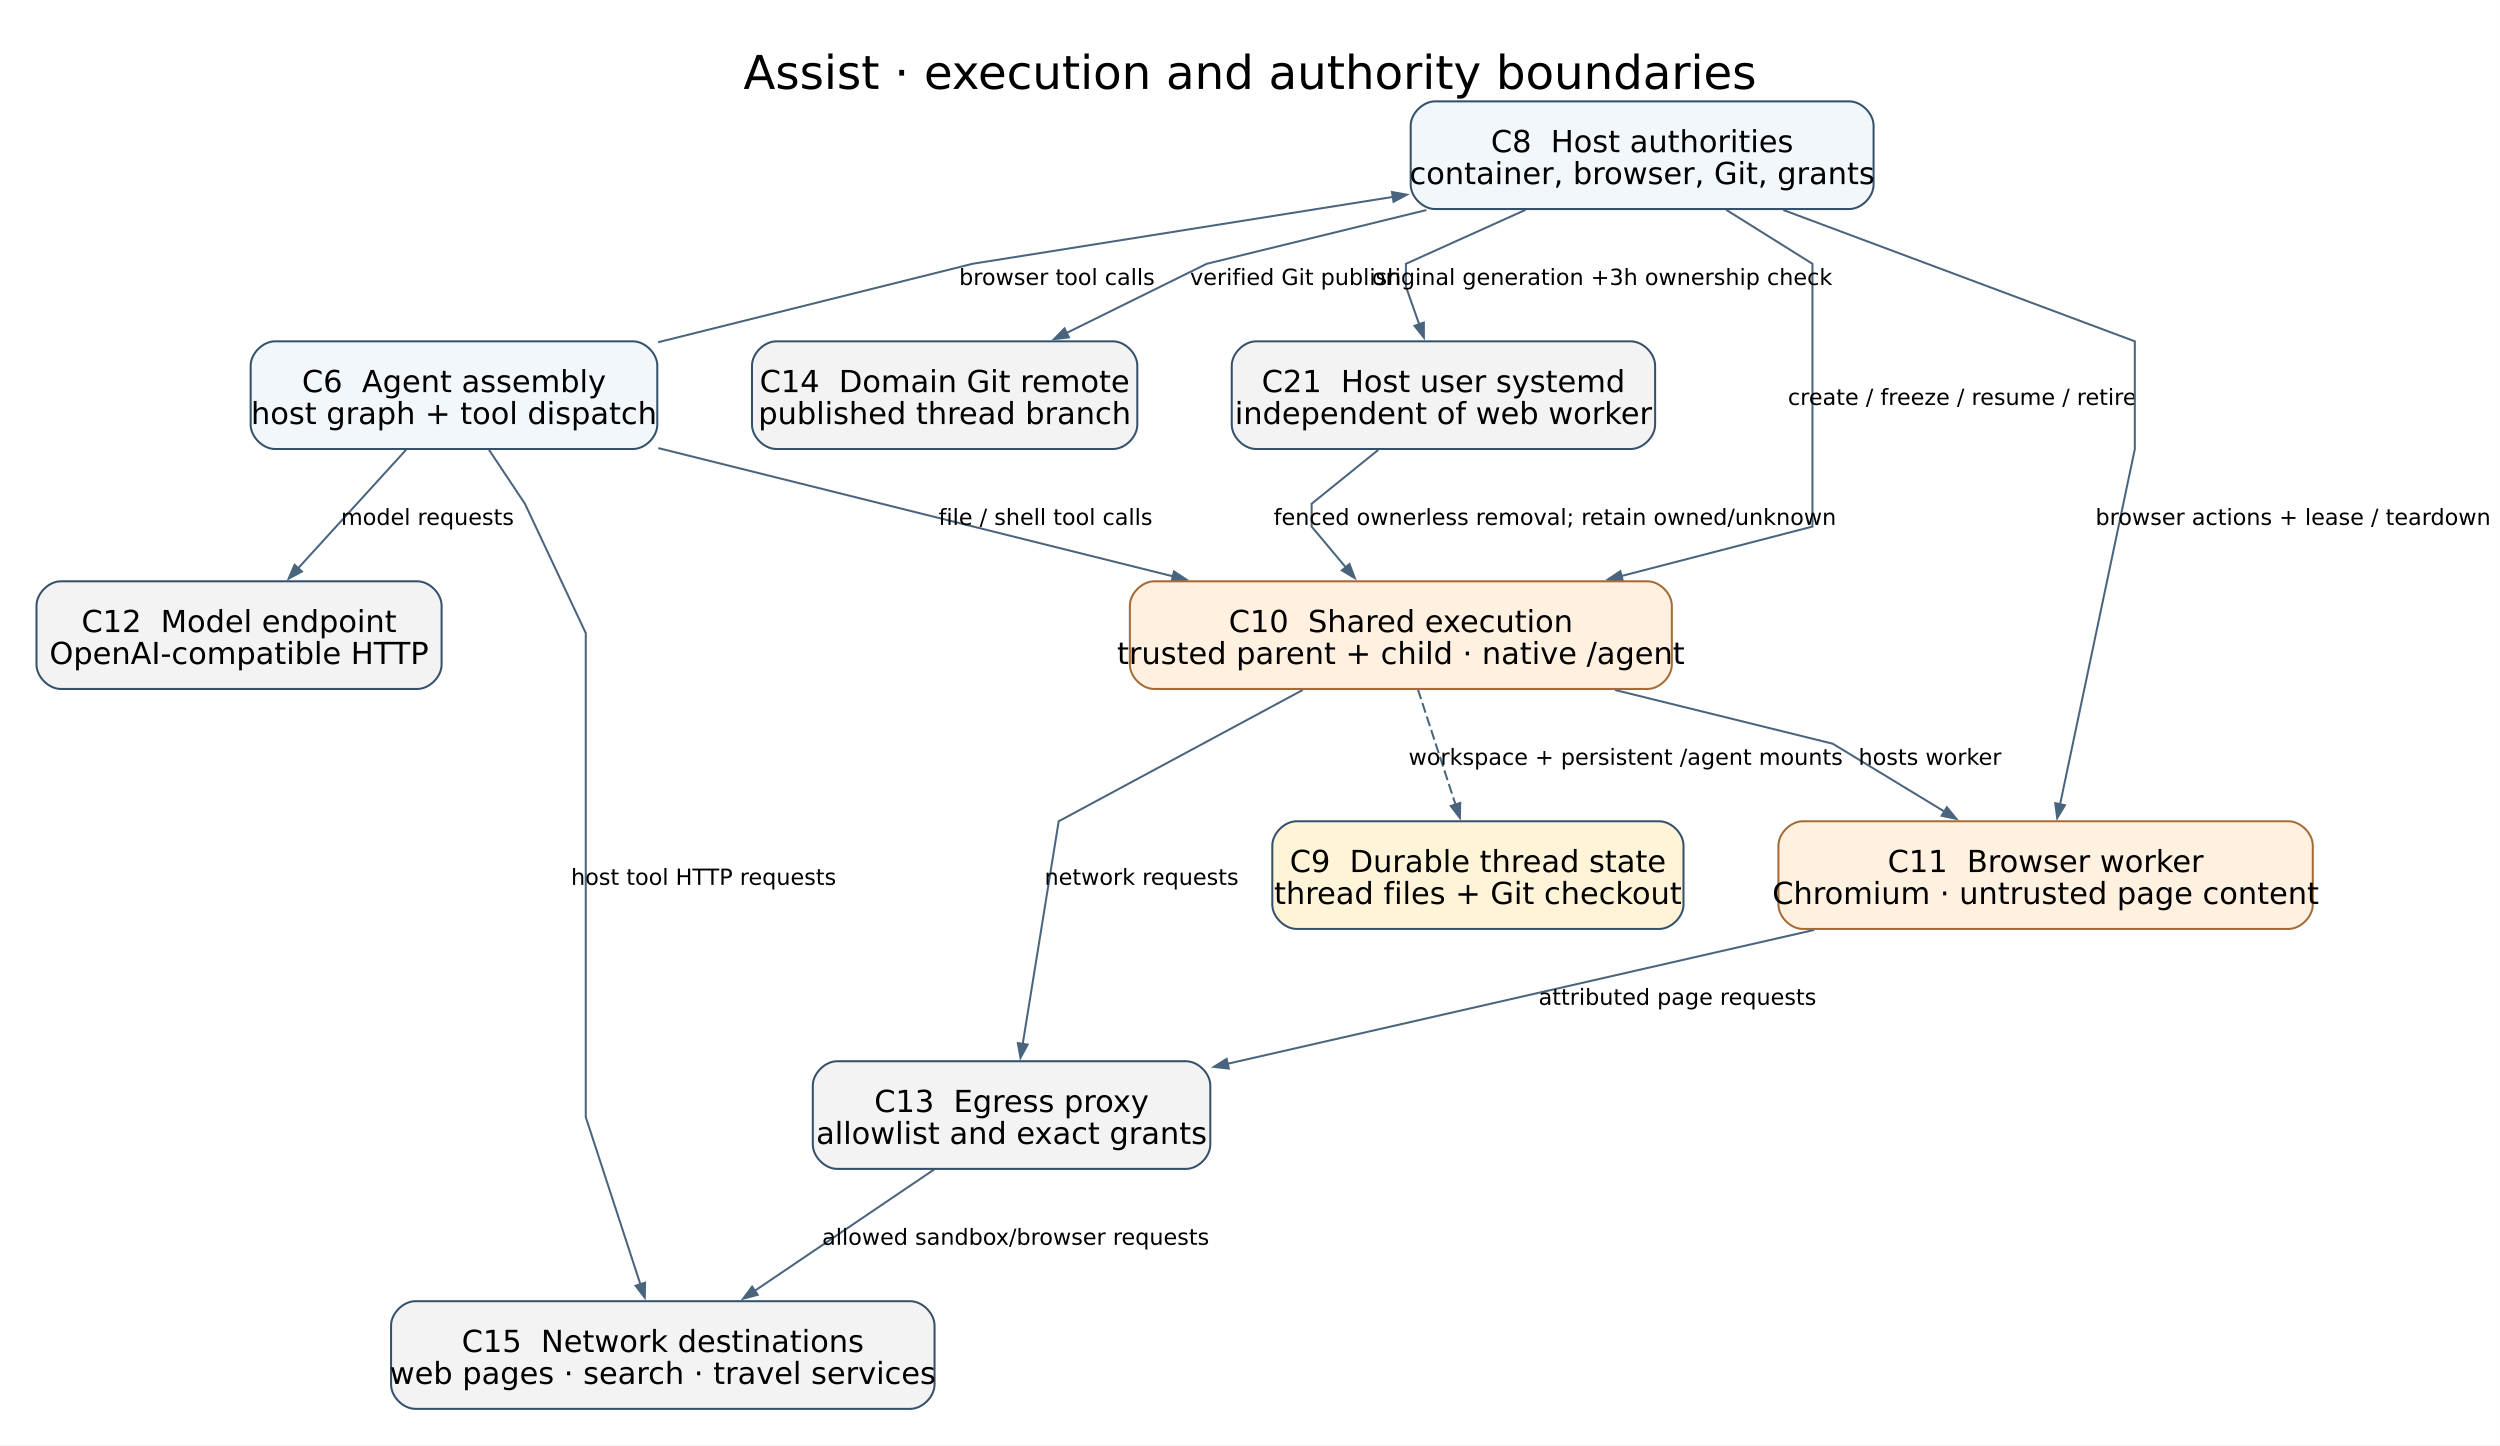
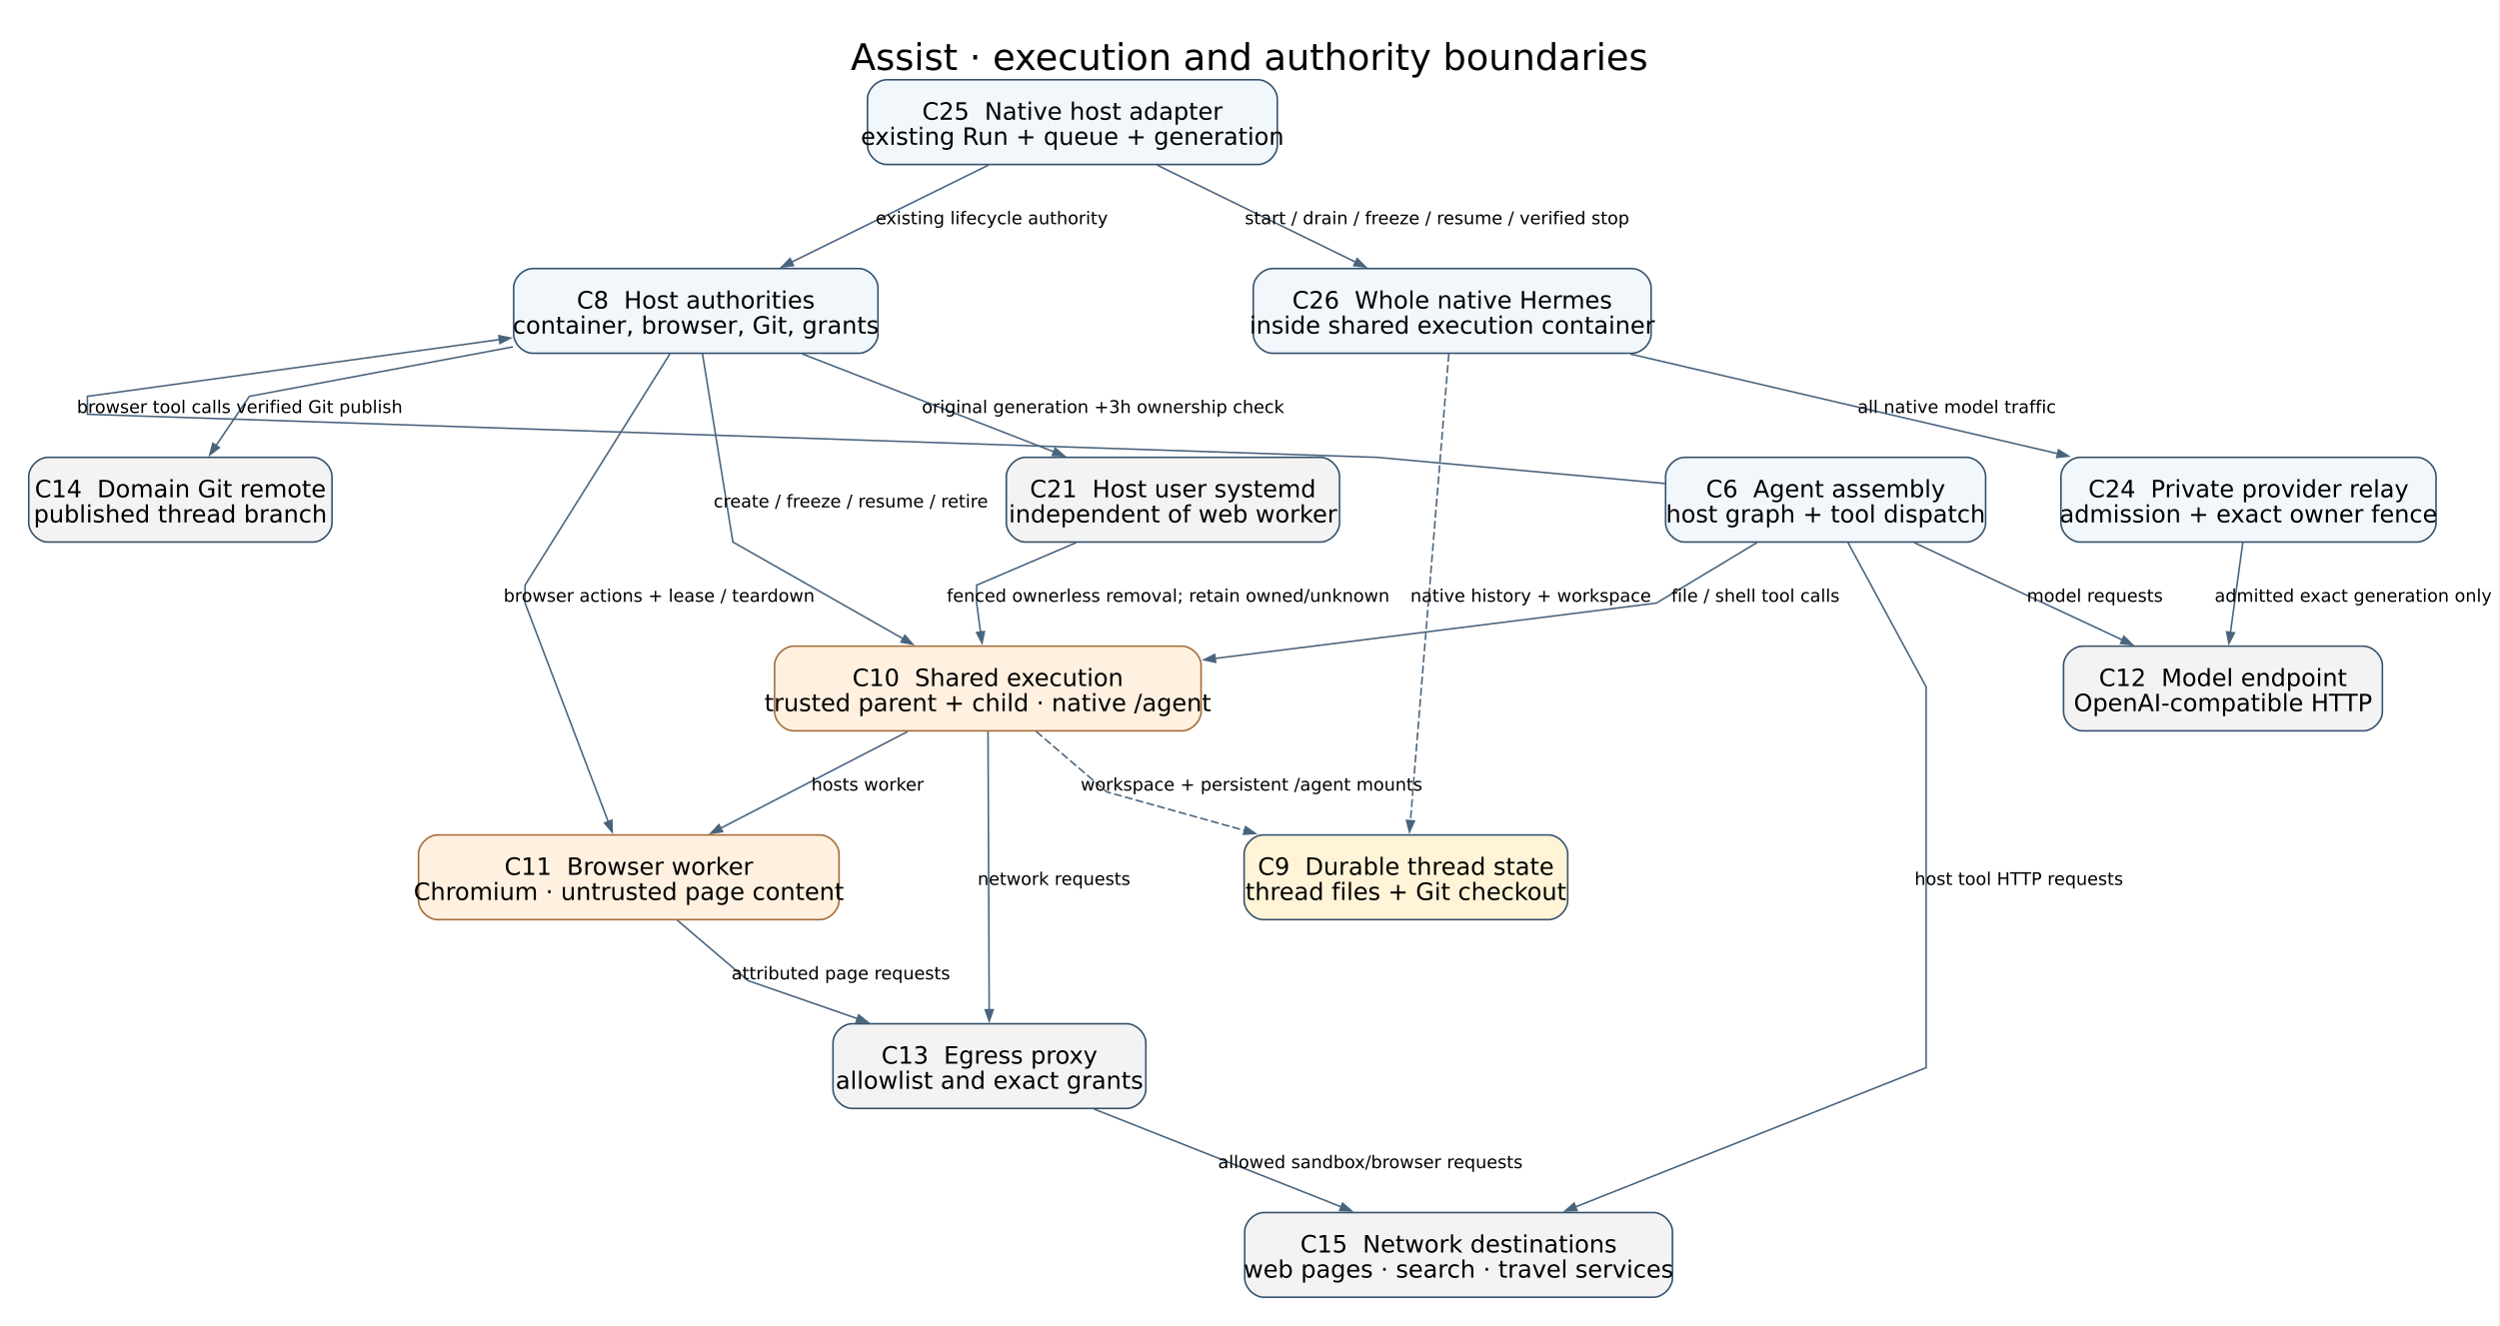
- <svg xmlns="http://www.w3.org/2000/svg" width="1233pt" height="713pt" viewBox="0.00 0.00 1233.00 713.00">
-   <g id="graph0" class="graph" transform="scale(1 1) rotate(0) translate(18 694.85)">
-     <polygon fill="white" stroke="none" points="-18,18 -18,-694.85 1214.95,-694.85 1214.95,18 -18,18" />
-     <text xml:space="preserve" text-anchor="middle" x="598.48" y="-651" font-family="DejaVu Sans" font-size="23.00">Assist · execution and authority boundaries</text>
-     <g id="edge2" class="edge">
-       <path fill="none" stroke="#49647d" d="M306.61,-526.07C378.18,-543.93 461.65,-564.75 461.65,-564.75 461.65,-564.75 575.22,-582.82 669.16,-597.77" />
-       <polygon fill="#49647d" stroke="#49647d" points="668.53,-600.15 675.83,-598.83 669.3,-595.31 668.53,-600.15" />
-       <text xml:space="preserve" text-anchor="middle" x="503.27" y="-554.3" font-family="DejaVu Sans" font-size="11.00">browser tool calls</text>
+ <svg xmlns="http://www.w3.org/2000/svg" width="1566pt" height="831pt" viewBox="0.00 0.00 1566.00 831.00">
+   <g id="graph0" class="graph" transform="scale(1 1) rotate(0) translate(18 813.2)">
+     <polygon fill="white" stroke="none" points="-18,18 -18,-813.2 1547.75,-813.2 1547.75,18 -18,18" />
+     <text xml:space="preserve" text-anchor="middle" x="764.88" y="-769.35" font-family="DejaVu Sans" font-size="23.00">Assist · execution and authority boundaries</text>
+     <g id="edge7" class="edge">
+       <path fill="none" stroke="#49647d" d="M1025.37,-510.1C944.74,-517.43 845.02,-526.5 845.02,-526.5 845.02,-526.5 36.77,-553.5 36.77,-553.5 36.77,-553.5 36.77,-564.75 36.77,-564.75 36.77,-564.75 183.66,-585 295.08,-600.35" />
+       <polygon fill="#49647d" stroke="#49647d" points="294.61,-602.76 301.88,-601.29 295.28,-597.91 294.61,-602.76" />
+       <text xml:space="preserve" text-anchor="middle" x="78.4" y="-554.3" font-family="DejaVu Sans" font-size="11.00">browser tool calls</text>
+     </g>
+     <g id="edge6" class="edge">
+       <path fill="none" stroke="#49647d" d="M1082.91,-473C1053.56,-455.34 1020.02,-435.15 1020.02,-435.15 1020.02,-435.15 864.84,-415.69 743.36,-400.45" />
+       <polygon fill="#49647d" stroke="#49647d" points="743.79,-398.04 736.54,-399.6 743.18,-402.9 743.79,-398.04" />
+       <text xml:space="preserve" text-anchor="middle" x="1082.05" y="-435.95" font-family="DejaVu Sans" font-size="11.00">file / shell tool calls</text>
+     </g>
+     <g id="edge8" class="edge">
+       <path fill="none" stroke="#49647d" d="M1181.6,-472.98C1220.24,-454.93 1271.83,-430.82 1312,-412.05" />
+       <polygon fill="#49647d" stroke="#49647d" points="1312.95,-414.31 1318.25,-409.13 1310.87,-409.87 1312.95,-414.31" />
+       <text xml:space="preserve" text-anchor="middle" x="1294.74" y="-435.95" font-family="DejaVu Sans" font-size="11.00">model requests</text>
+     </g>
+     <g id="edge9" class="edge">
+       <path fill="none" stroke="#49647d" d="M1140.01,-473.13C1158.57,-438.85 1189.03,-382.6 1189.03,-382.6 1189.03,-382.6 1189.03,-382.6 1189.03,-143.9 1189.03,-143.9 1055.92,-91.05 969.14,-56.58" />
+       <polygon fill="#49647d" stroke="#49647d" points="970.23,-54.38 962.82,-54.08 968.42,-58.94 970.23,-54.38" />
+       <text xml:space="preserve" text-anchor="middle" x="1247.15" y="-258.43" font-family="DejaVu Sans" font-size="11.00">host tool HTTP requests</text>
+     </g>
+     <g id="edge10" class="edge">
+       <path fill="none" stroke="#49647d" d="M422.18,-591.57C428.87,-550.18 441.27,-473.4 441.27,-473.4 441.27,-473.4 501.43,-439.21 547.92,-412.79" />
+       <polygon fill="#49647d" stroke="#49647d" points="549.06,-414.96 553.93,-409.37 546.63,-410.7 549.06,-414.96" />
+       <text xml:space="preserve" text-anchor="middle" x="515.15" y="-495.13" font-family="DejaVu Sans" font-size="11.00">create / freeze / resume / retire</text>
+     </g>
+     <g id="edge13" class="edge">
+       <path fill="none" stroke="#49647d" d="M401.77,-591.34C371.84,-543.54 311.02,-446.4 311.02,-446.4 311.02,-446.4 311.02,-435.15 311.02,-435.15 311.02,-435.15 344.18,-347.99 363.13,-298.16" />
+       <polygon fill="#49647d" stroke="#49647d" points="365.42,-299.03 365.61,-291.62 360.84,-297.29 365.42,-299.03" />
+       <text xml:space="preserve" text-anchor="middle" x="395.02" y="-435.95" font-family="DejaVu Sans" font-size="11.00">browser actions + lease / teardown</text>
+     </g>
+     <g id="edge14" class="edge">
+       <path fill="none" stroke="#49647d" d="M303.43,-595.77C226.18,-581.26 138.27,-564.75 138.27,-564.75 138.27,-564.75 127.8,-549.29 117.16,-533.6" />
+       <polygon fill="#49647d" stroke="#49647d" points="119.42,-532.57 113.47,-528.15 115.37,-535.32 119.42,-532.57" />
+       <text xml:space="preserve" text-anchor="middle" x="182.15" y="-554.3" font-family="DejaVu Sans" font-size="11.00">verified Git publish</text>
+     </g>
+     <g id="edge11" class="edge">
+       <path fill="none" stroke="#49647d" d="M484.75,-591.33C531.56,-573.12 594.17,-548.76 642.6,-529.91" />
+       <polygon fill="#49647d" stroke="#49647d" points="643.2,-532.31 648.83,-527.49 641.42,-527.74 643.2,-532.31" />
+       <text xml:space="preserve" text-anchor="middle" x="673.24" y="-554.3" font-family="DejaVu Sans" font-size="11.00">original generation +3h ownership check</text>
+     </g>
+     <g id="edge19" class="edge">
+       <path fill="none" stroke="#49647d" stroke-dasharray="5,2" d="M631.33,-354.65C651.95,-336.99 675.52,-316.8 675.52,-316.8 675.52,-316.8 717.73,-304.97 762.09,-292.54" />
+       <polygon fill="#49647d" stroke="#49647d" points="762.56,-294.95 768.64,-290.7 761.24,-290.23 762.56,-294.95" />
+       <text xml:space="preserve" text-anchor="middle" x="766.27" y="-317.6" font-family="DejaVu Sans" font-size="11.00">workspace + persistent /agent mounts</text>
+     </g>
+     <g id="edge15" class="edge">
+       <path fill="none" stroke="#49647d" d="M550.81,-354.63C515.96,-336.61 469.47,-312.57 433.2,-293.81" />
+       <polygon fill="#49647d" stroke="#49647d" points="434.77,-291.87 427.43,-290.83 432.52,-296.22 434.77,-291.87" />
+       <text xml:space="preserve" text-anchor="middle" x="525.65" y="-317.6" font-family="DejaVu Sans" font-size="11.00">hosts worker</text>
+     </g>
+     <g id="edge16" class="edge">
+       <path fill="none" stroke="#49647d" d="M601.14,-354.59C601.32,-312 601.68,-227.43 601.88,-180.06" />
+       <polygon fill="#49647d" stroke="#49647d" points="604.33,-180.2 601.91,-173.19 599.43,-180.18 604.33,-180.2" />
+       <text xml:space="preserve" text-anchor="middle" x="642.5" y="-258.43" font-family="DejaVu Sans" font-size="11.00">network requests</text>
+     </g>
+     <g id="edge17" class="edge">
+       <path fill="none" stroke="#49647d" d="M406.43,-236.3C427.12,-218.64 450.77,-198.45 450.77,-198.45 450.77,-198.45 483.97,-186.92 519.26,-174.66" />
+       <polygon fill="#49647d" stroke="#49647d" points="520.05,-176.98 525.86,-172.36 518.44,-172.35 520.05,-176.98" />
+       <text xml:space="preserve" text-anchor="middle" x="508.9" y="-199.25" font-family="DejaVu Sans" font-size="11.00">attributed page requests</text>
+     </g>
+     <g id="edge18" class="edge">
+       <path fill="none" stroke="#49647d" d="M667.64,-117.93C713.57,-99.76 774.97,-75.46 822.55,-56.63" />
+       <polygon fill="#49647d" stroke="#49647d" points="823.34,-58.95 828.95,-54.09 821.54,-54.39 823.34,-58.95" />
+       <text xml:space="preserve" text-anchor="middle" x="840.72" y="-80.9" font-family="DejaVu Sans" font-size="11.00">allowed sandbox/browser requests</text>
    </g>
    <g id="edge1" class="edge">
-       <path fill="none" stroke="#49647d" d="M306.66,-473.85C381.45,-455.21 483.44,-429.8 560.8,-410.53" />
-       <polygon fill="#49647d" stroke="#49647d" points="561.02,-413 567.22,-408.93 559.83,-408.25 561.02,-413" />
-       <text xml:space="preserve" text-anchor="middle" x="497.65" y="-435.95" font-family="DejaVu Sans" font-size="11.00">file / shell tool calls</text>
+       <path fill="none" stroke="#49647d" d="M601.36,-709.68C564.8,-691.66 516.04,-667.62 477.99,-648.86" />
+       <polygon fill="#49647d" stroke="#49647d" points="479.25,-646.75 471.89,-645.86 477.09,-651.15 479.25,-646.75" />
+       <text xml:space="preserve" text-anchor="middle" x="603.48" y="-672.65" font-family="DejaVu Sans" font-size="11.00">existing lifecycle authority</text>
+     </g>
+     <g id="edge2" class="edge">
+       <path fill="none" stroke="#49647d" d="M707.14,-709.68C744,-691.66 793.18,-667.62 831.55,-648.86" />
+       <polygon fill="#49647d" stroke="#49647d" points="832.5,-651.13 837.71,-645.85 830.35,-646.73 832.5,-651.13" />
+       <text xml:space="preserve" text-anchor="middle" x="882.54" y="-672.65" font-family="DejaVu Sans" font-size="11.00">start / drain / freeze / resume / verified stop</text>
+     </g>
+     <g id="edge4" class="edge">
+       <path fill="none" stroke="#49647d" d="M1387.47,-473.13C1385.17,-456.41 1382.16,-434.46 1379.67,-416.36" />
+       <polygon fill="#49647d" stroke="#49647d" points="1382.15,-416.45 1378.77,-409.85 1377.3,-417.12 1382.15,-416.45" />
+       <text xml:space="preserve" text-anchor="middle" x="1456.63" y="-435.95" font-family="DejaVu Sans" font-size="11.00">admitted exact generation only</text>
+     </g>
+     <g id="edge5" class="edge">
+       <path fill="none" stroke="#49647d" stroke-dasharray="5,2" d="M889.89,-591.34C884.74,-528.6 871.61,-368.74 865.83,-298.37" />
+       <polygon fill="#49647d" stroke="#49647d" points="868.3,-298.53 865.28,-291.76 863.42,-298.93 868.3,-298.53" />
+       <text xml:space="preserve" text-anchor="middle" x="941.23" y="-435.95" font-family="DejaVu Sans" font-size="11.00">native history + workspace</text>
    </g>
    <g id="edge3" class="edge">
-       <path fill="none" stroke="#49647d" d="M182.38,-473.13C166.59,-455.81 145.7,-432.87 128.89,-414.42" />
-       <polygon fill="#49647d" stroke="#49647d" points="130.9,-412.99 124.38,-409.47 127.28,-416.29 130.9,-412.99" />
-       <text xml:space="preserve" text-anchor="middle" x="192.83" y="-435.95" font-family="DejaVu Sans" font-size="11.00">model requests</text>
-     </g>
-     <g id="edge4" class="edge">
-       <path fill="none" stroke="#49647d" d="M223.19,-472.98C232.01,-459.74 240.9,-446.4 240.9,-446.4 240.9,-446.4 270.9,-382.6 270.9,-382.6 270.9,-382.6 270.9,-382.6 270.9,-143.9 270.9,-143.9 286.65,-95.69 297.87,-61.34" />
-       <polygon fill="#49647d" stroke="#49647d" points="300.15,-62.23 300,-54.81 295.49,-60.7 300.15,-62.23" />
-       <text xml:space="preserve" text-anchor="middle" x="329.02" y="-258.43" font-family="DejaVu Sans" font-size="11.00">host tool HTTP requests</text>
-     </g>
-     <g id="edge5" class="edge">
-       <path fill="none" stroke="#49647d" d="M833.41,-591.33C854.57,-578.09 875.9,-564.75 875.9,-564.75 875.9,-564.75 875.9,-435.15 875.9,-435.15 875.9,-435.15 829.83,-423.22 781.58,-410.73" />
-       <polygon fill="#49647d" stroke="#49647d" points="782.36,-408.41 774.97,-409.02 781.14,-413.15 782.36,-408.41" />
-       <text xml:space="preserve" text-anchor="middle" x="949.77" y="-495.13" font-family="DejaVu Sans" font-size="11.00">create / freeze / resume / retire</text>
-     </g>
-     <g id="edge8" class="edge">
-       <path fill="none" stroke="#49647d" d="M861.53,-591.28C933.34,-564.45 1034.9,-526.5 1034.9,-526.5 1034.9,-526.5 1034.9,-473.4 1034.9,-473.4 1034.9,-473.4 1010.5,-357.43 998.04,-298.2" />
-       <polygon fill="#49647d" stroke="#49647d" points="1000.45,-297.72 996.61,-291.38 995.65,-298.73 1000.45,-297.72" />
-       <text xml:space="preserve" text-anchor="middle" x="1112.95" y="-435.95" font-family="DejaVu Sans" font-size="11.00">browser actions + lease / teardown</text>
-     </g>
-     <g id="edge9" class="edge">
-       <path fill="none" stroke="#49647d" d="M685.47,-591.26C631.47,-578.04 577.15,-564.75 577.15,-564.75 577.15,-564.75 541.8,-547.3 508.08,-530.66" />
-       <polygon fill="#49647d" stroke="#49647d" points="509.19,-528.47 501.83,-527.57 507.02,-532.87 509.19,-528.47" />
-       <text xml:space="preserve" text-anchor="middle" x="621.02" y="-554.3" font-family="DejaVu Sans" font-size="11.00">verified Git publish</text>
-     </g>
-     <g id="edge6" class="edge">
-       <path fill="none" stroke="#49647d" d="M734.33,-591.33C704.98,-578.09 675.4,-564.75 675.4,-564.75 675.4,-564.75 675.4,-553.5 675.4,-553.5 675.4,-553.5 678.38,-545.03 681.95,-534.89" />
-       <polygon fill="#49647d" stroke="#49647d" points="684.24,-535.76 684.26,-528.34 679.62,-534.13 684.24,-535.76" />
-       <text xml:space="preserve" text-anchor="middle" x="772.15" y="-554.3" font-family="DejaVu Sans" font-size="11.00">original generation +3h ownership check</text>
-     </g>
-     <g id="edge14" class="edge">
-       <path fill="none" stroke="#49647d" stroke-dasharray="5,2" d="M681.33,-354.78C686.79,-338.06 693.96,-316.11 699.87,-298.01" />
-       <polygon fill="#49647d" stroke="#49647d" points="702.18,-298.85 702.02,-291.44 697.52,-297.33 702.18,-298.85" />
-       <text xml:space="preserve" text-anchor="middle" x="783.79" y="-317.6" font-family="DejaVu Sans" font-size="11.00">workspace + persistent /agent mounts</text>
-     </g>
-     <g id="edge10" class="edge">
-       <path fill="none" stroke="#49647d" d="M778.46,-354.56C832.02,-341.34 885.9,-328.05 885.9,-328.05 885.9,-328.05 913.9,-311.04 940.98,-294.59" />
-       <polygon fill="#49647d" stroke="#49647d" points="942.19,-296.71 946.9,-290.99 939.64,-292.53 942.19,-296.71" />
-       <text xml:space="preserve" text-anchor="middle" x="933.88" y="-317.6" font-family="DejaVu Sans" font-size="11.00">hosts worker</text>
-     </g>
-     <g id="edge11" class="edge">
-       <path fill="none" stroke="#49647d" d="M624.54,-354.58C574.68,-327.75 504.15,-289.8 504.15,-289.8 504.15,-289.8 493.25,-222.32 486.37,-179.77" />
-       <polygon fill="#49647d" stroke="#49647d" points="488.83,-179.64 485.3,-173.12 484,-180.42 488.83,-179.64" />
-       <text xml:space="preserve" text-anchor="middle" x="545.02" y="-258.43" font-family="DejaVu Sans" font-size="11.00">network requests</text>
+       <path fill="none" stroke="#49647d" d="M1003.7,-591.26C1083.28,-572.71 1190.11,-547.8 1271.42,-528.84" />
+       <polygon fill="#49647d" stroke="#49647d" points="1271.97,-531.22 1278.23,-527.25 1270.86,-526.45 1271.97,-531.22" />
+       <text xml:space="preserve" text-anchor="middle" x="1208.24" y="-554.3" font-family="DejaVu Sans" font-size="11.00">all native model traffic</text>
    </g>
    <g id="edge12" class="edge">
-       <path fill="none" stroke="#49647d" d="M876.76,-236.21C790.15,-216.45 671.94,-189.48 587.29,-170.17" />
-       <polygon fill="#49647d" stroke="#49647d" points="588.05,-167.83 580.68,-168.66 586.96,-172.61 588.05,-167.83" />
-       <text xml:space="preserve" text-anchor="middle" x="809.32" y="-199.25" font-family="DejaVu Sans" font-size="11.00">attributed page requests</text>
-     </g>
-     <g id="edge13" class="edge">
-       <path fill="none" stroke="#49647d" d="M442.73,-118.08C416.54,-100.37 381.68,-76.78 354.11,-58.13" />
-       <polygon fill="#49647d" stroke="#49647d" points="355.69,-56.24 348.52,-54.35 352.94,-60.3 355.69,-56.24" />
-       <text xml:space="preserve" text-anchor="middle" x="482.93" y="-80.9" font-family="DejaVu Sans" font-size="11.00">allowed sandbox/browser requests</text>
-     </g>
-     <g id="edge7" class="edge">
-       <path fill="none" stroke="#49647d" d="M661.78,-472.98C645.4,-459.74 628.9,-446.4 628.9,-446.4 628.9,-446.4 628.9,-435.15 628.9,-435.15 628.9,-435.15 636.71,-425.83 645.74,-415.03" />
-       <polygon fill="#49647d" stroke="#49647d" points="647.57,-416.67 650.19,-409.73 643.81,-413.52 647.57,-416.67" />
-       <text xml:space="preserve" text-anchor="middle" x="748.9" y="-435.95" font-family="DejaVu Sans" font-size="11.00">fenced ownerless removal; retain owned/unknown</text>
+       <path fill="none" stroke="#49647d" d="M656.25,-472.98C625.26,-459.74 594.02,-446.4 594.02,-446.4 594.02,-446.4 594.02,-435.15 594.02,-435.15 594.02,-435.15 595.13,-426.84 596.46,-416.83" />
+       <polygon fill="#49647d" stroke="#49647d" points="598.87,-417.33 597.37,-410.07 594.01,-416.68 598.87,-417.33" />
+       <text xml:space="preserve" text-anchor="middle" x="714.02" y="-435.95" font-family="DejaVu Sans" font-size="11.00">fenced ownerless removal; retain owned/unknown</text>
    </g>
    <g id="node1" class="node">
-       <path fill="#f2f7fc" stroke="#34506a" d="M294.18,-526.5C294.18,-526.5 117.62,-526.5 117.62,-526.5 111.62,-526.5 105.62,-520.5 105.62,-514.5 105.62,-514.5 105.62,-485.4 105.62,-485.4 105.62,-479.4 111.62,-473.4 117.62,-473.4 117.62,-473.4 294.18,-473.4 294.18,-473.4 300.18,-473.4 306.18,-479.4 306.18,-485.4 306.18,-485.4 306.18,-514.5 306.18,-514.5 306.18,-520.5 300.18,-526.5 294.18,-526.5" />
-       <text xml:space="preserve" text-anchor="middle" x="205.9" y="-501.45" font-family="DejaVu Sans" font-size="15.00">C6  Agent assembly</text>
-       <text xml:space="preserve" text-anchor="middle" x="205.9" y="-485.7" font-family="DejaVu Sans" font-size="15.00">host graph + tool dispatch</text>
+       <path fill="#f2f7fc" stroke="#34506a" d="M1214.3,-526.5C1214.3,-526.5 1037.75,-526.5 1037.75,-526.5 1031.75,-526.5 1025.75,-520.5 1025.75,-514.5 1025.75,-514.5 1025.75,-485.4 1025.75,-485.4 1025.75,-479.4 1031.75,-473.4 1037.75,-473.4 1037.75,-473.4 1214.3,-473.4 1214.3,-473.4 1220.3,-473.4 1226.3,-479.4 1226.3,-485.4 1226.3,-485.4 1226.3,-514.5 1226.3,-514.5 1226.3,-520.5 1220.3,-526.5 1214.3,-526.5" />
+       <text xml:space="preserve" text-anchor="middle" x="1126.03" y="-501.45" font-family="DejaVu Sans" font-size="15.00">C6  Agent assembly</text>
+       <text xml:space="preserve" text-anchor="middle" x="1126.03" y="-485.7" font-family="DejaVu Sans" font-size="15.00">host graph + tool dispatch</text>
    </g>
    <g id="node2" class="node">
-       <path fill="#f2f7fc" stroke="#34506a" d="M894.05,-644.85C894.05,-644.85 689.75,-644.85 689.75,-644.85 683.75,-644.85 677.75,-638.85 677.75,-632.85 677.75,-632.85 677.75,-603.75 677.75,-603.75 677.75,-597.75 683.75,-591.75 689.75,-591.75 689.75,-591.75 894.05,-591.75 894.05,-591.75 900.05,-591.75 906.05,-597.75 906.05,-603.75 906.05,-603.75 906.05,-632.85 906.05,-632.85 906.05,-638.85 900.05,-644.85 894.05,-644.85" />
-       <text xml:space="preserve" text-anchor="middle" x="791.9" y="-619.8" font-family="DejaVu Sans" font-size="15.00">C8  Host authorities</text>
-       <text xml:space="preserve" text-anchor="middle" x="791.9" y="-604.05" font-family="DejaVu Sans" font-size="15.00">container, browser, Git, grants</text>
+       <path fill="#f2f7fc" stroke="#34506a" d="M520.17,-644.85C520.17,-644.85 315.88,-644.85 315.88,-644.85 309.88,-644.85 303.88,-638.85 303.88,-632.85 303.88,-632.85 303.88,-603.75 303.88,-603.75 303.88,-597.75 309.88,-591.75 315.88,-591.75 315.88,-591.75 520.17,-591.75 520.17,-591.75 526.17,-591.75 532.17,-597.75 532.17,-603.75 532.17,-603.75 532.17,-632.85 532.17,-632.85 532.17,-638.85 526.17,-644.85 520.17,-644.85" />
+       <text xml:space="preserve" text-anchor="middle" x="418.02" y="-619.8" font-family="DejaVu Sans" font-size="15.00">C8  Host authorities</text>
+       <text xml:space="preserve" text-anchor="middle" x="418.02" y="-604.05" font-family="DejaVu Sans" font-size="15.00">container, browser, Git, grants</text>
    </g>
    <g id="node3" class="node">
-       <path fill="#fff4d7" stroke="#34506a" d="M800.3,-289.8C800.3,-289.8 621.5,-289.8 621.5,-289.8 615.5,-289.8 609.5,-283.8 609.5,-277.8 609.5,-277.8 609.5,-248.7 609.5,-248.7 609.5,-242.7 615.5,-236.7 621.5,-236.7 621.5,-236.7 800.3,-236.7 800.3,-236.7 806.3,-236.7 812.3,-242.7 812.3,-248.7 812.3,-248.7 812.3,-277.8 812.3,-277.8 812.3,-283.8 806.3,-289.8 800.3,-289.8" />
-       <text xml:space="preserve" text-anchor="middle" x="710.9" y="-264.75" font-family="DejaVu Sans" font-size="15.00">C9  Durable thread state</text>
-       <text xml:space="preserve" text-anchor="middle" x="710.9" y="-249" font-family="DejaVu Sans" font-size="15.00">thread files + Git checkout</text>
+       <path fill="#fff4d7" stroke="#34506a" d="M952.42,-289.8C952.42,-289.8 773.62,-289.8 773.62,-289.8 767.62,-289.8 761.62,-283.8 761.62,-277.8 761.62,-277.8 761.62,-248.7 761.62,-248.7 761.62,-242.7 767.62,-236.7 773.62,-236.7 773.62,-236.7 952.42,-236.7 952.42,-236.7 958.42,-236.7 964.42,-242.7 964.42,-248.7 964.42,-248.7 964.42,-277.8 964.42,-277.8 964.42,-283.8 958.42,-289.8 952.42,-289.8" />
+       <text xml:space="preserve" text-anchor="middle" x="863.02" y="-264.75" font-family="DejaVu Sans" font-size="15.00">C9  Durable thread state</text>
+       <text xml:space="preserve" text-anchor="middle" x="863.02" y="-249" font-family="DejaVu Sans" font-size="15.00">thread files + Git checkout</text>
    </g>
    <g id="node4" class="node">
-       <path fill="#fff0df" stroke="#a46b36" d="M794.55,-408.15C794.55,-408.15 551.25,-408.15 551.25,-408.15 545.25,-408.15 539.25,-402.15 539.25,-396.15 539.25,-396.15 539.25,-367.05 539.25,-367.05 539.25,-361.05 545.25,-355.05 551.25,-355.05 551.25,-355.05 794.55,-355.05 794.55,-355.05 800.55,-355.05 806.55,-361.05 806.55,-367.05 806.55,-367.05 806.55,-396.15 806.55,-396.15 806.55,-402.15 800.55,-408.15 794.55,-408.15" />
-       <text xml:space="preserve" text-anchor="middle" x="672.9" y="-383.1" font-family="DejaVu Sans" font-size="15.00">C10  Shared execution</text>
-       <text xml:space="preserve" text-anchor="middle" x="672.9" y="-367.35" font-family="DejaVu Sans" font-size="15.00">trusted parent + child · native /agent</text>
+       <path fill="#fff0df" stroke="#a46b36" d="M722.67,-408.15C722.67,-408.15 479.38,-408.15 479.38,-408.15 473.38,-408.15 467.38,-402.15 467.38,-396.15 467.38,-396.15 467.38,-367.05 467.38,-367.05 467.38,-361.05 473.38,-355.05 479.38,-355.05 479.38,-355.05 722.67,-355.05 722.67,-355.05 728.67,-355.05 734.67,-361.05 734.67,-367.05 734.67,-367.05 734.67,-396.15 734.67,-396.15 734.67,-402.15 728.67,-408.15 722.67,-408.15" />
+       <text xml:space="preserve" text-anchor="middle" x="601.02" y="-383.1" font-family="DejaVu Sans" font-size="15.00">C10  Shared execution</text>
+       <text xml:space="preserve" text-anchor="middle" x="601.02" y="-367.35" font-family="DejaVu Sans" font-size="15.00">trusted parent + child · native /agent</text>
    </g>
    <g id="node5" class="node">
-       <path fill="#fff0df" stroke="#a46b36" d="M1110.67,-289.8C1110.67,-289.8 871.12,-289.8 871.12,-289.8 865.12,-289.8 859.12,-283.8 859.12,-277.8 859.12,-277.8 859.12,-248.7 859.12,-248.7 859.12,-242.7 865.12,-236.7 871.12,-236.7 871.12,-236.7 1110.67,-236.7 1110.67,-236.7 1116.67,-236.7 1122.67,-242.7 1122.67,-248.7 1122.67,-248.7 1122.67,-277.8 1122.67,-277.8 1122.67,-283.8 1116.67,-289.8 1110.67,-289.8" />
-       <text xml:space="preserve" text-anchor="middle" x="990.9" y="-264.75" font-family="DejaVu Sans" font-size="15.00">C11  Browser worker</text>
-       <text xml:space="preserve" text-anchor="middle" x="990.9" y="-249" font-family="DejaVu Sans" font-size="15.00">Chromium · untrusted page content</text>
+       <path fill="#fff0df" stroke="#a46b36" d="M495.8,-289.8C495.8,-289.8 256.25,-289.8 256.25,-289.8 250.25,-289.8 244.25,-283.8 244.25,-277.8 244.25,-277.8 244.25,-248.7 244.25,-248.7 244.25,-242.7 250.25,-236.7 256.25,-236.7 256.25,-236.7 495.8,-236.7 495.8,-236.7 501.8,-236.7 507.8,-242.7 507.8,-248.7 507.8,-248.7 507.8,-277.8 507.8,-277.8 507.8,-283.8 501.8,-289.8 495.8,-289.8" />
+       <text xml:space="preserve" text-anchor="middle" x="376.02" y="-264.75" font-family="DejaVu Sans" font-size="15.00">C11  Browser worker</text>
+       <text xml:space="preserve" text-anchor="middle" x="376.02" y="-249" font-family="DejaVu Sans" font-size="15.00">Chromium · untrusted page content</text>
    </g>
    <g id="node6" class="node">
-       <path fill="#f3f3f3" stroke="#34506a" d="M187.8,-408.15C187.8,-408.15 12,-408.15 12,-408.15 6,-408.15 0,-402.15 0,-396.15 0,-396.15 0,-367.05 0,-367.05 0,-361.05 6,-355.05 12,-355.05 12,-355.05 187.8,-355.05 187.8,-355.05 193.8,-355.05 199.8,-361.05 199.8,-367.05 199.8,-367.05 199.8,-396.15 199.8,-396.15 199.8,-402.15 193.8,-408.15 187.8,-408.15" />
-       <text xml:space="preserve" text-anchor="middle" x="99.9" y="-383.1" font-family="DejaVu Sans" font-size="15.00">C12  Model endpoint</text>
-       <text xml:space="preserve" text-anchor="middle" x="99.9" y="-367.35" font-family="DejaVu Sans" font-size="15.00">OpenAI-compatible HTTP</text>
+       <path fill="#f3f3f3" stroke="#34506a" d="M1462.93,-408.15C1462.93,-408.15 1287.12,-408.15 1287.12,-408.15 1281.12,-408.15 1275.12,-402.15 1275.12,-396.15 1275.12,-396.15 1275.12,-367.05 1275.12,-367.05 1275.12,-361.05 1281.12,-355.05 1287.12,-355.05 1287.12,-355.05 1462.93,-355.05 1462.93,-355.05 1468.93,-355.05 1474.93,-361.05 1474.93,-367.05 1474.93,-367.05 1474.93,-396.15 1474.93,-396.15 1474.93,-402.15 1468.93,-408.15 1462.93,-408.15" />
+       <text xml:space="preserve" text-anchor="middle" x="1375.03" y="-383.1" font-family="DejaVu Sans" font-size="15.00">C12  Model endpoint</text>
+       <text xml:space="preserve" text-anchor="middle" x="1375.03" y="-367.35" font-family="DejaVu Sans" font-size="15.00">OpenAI-compatible HTTP</text>
    </g>
    <g id="node7" class="node">
-       <path fill="#f3f3f3" stroke="#34506a" d="M566.92,-171.45C566.92,-171.45 394.88,-171.45 394.88,-171.45 388.88,-171.45 382.88,-165.45 382.88,-159.45 382.88,-159.45 382.88,-130.35 382.88,-130.35 382.88,-124.35 388.88,-118.35 394.88,-118.35 394.88,-118.35 566.92,-118.35 566.92,-118.35 572.92,-118.35 578.92,-124.35 578.92,-130.35 578.92,-130.35 578.92,-159.45 578.92,-159.45 578.92,-165.45 572.92,-171.45 566.92,-171.45" />
-       <text xml:space="preserve" text-anchor="middle" x="480.9" y="-146.4" font-family="DejaVu Sans" font-size="15.00">C13  Egress proxy</text>
-       <text xml:space="preserve" text-anchor="middle" x="480.9" y="-130.65" font-family="DejaVu Sans" font-size="15.00">allowlist and exact grants</text>
+       <path fill="#f3f3f3" stroke="#34506a" d="M688.05,-171.45C688.05,-171.45 516,-171.45 516,-171.45 510,-171.45 504,-165.45 504,-159.45 504,-159.45 504,-130.35 504,-130.35 504,-124.35 510,-118.35 516,-118.35 516,-118.35 688.05,-118.35 688.05,-118.35 694.05,-118.35 700.05,-124.35 700.05,-130.35 700.05,-130.35 700.05,-159.45 700.05,-159.45 700.05,-165.45 694.05,-171.45 688.05,-171.45" />
+       <text xml:space="preserve" text-anchor="middle" x="602.02" y="-146.4" font-family="DejaVu Sans" font-size="15.00">C13  Egress proxy</text>
+       <text xml:space="preserve" text-anchor="middle" x="602.02" y="-130.65" font-family="DejaVu Sans" font-size="15.00">allowlist and exact grants</text>
    </g>
    <g id="node8" class="node">
-       <path fill="#f3f3f3" stroke="#34506a" d="M530.92,-526.5C530.92,-526.5 364.88,-526.5 364.88,-526.5 358.88,-526.5 352.88,-520.5 352.88,-514.5 352.88,-514.5 352.88,-485.4 352.88,-485.4 352.88,-479.4 358.88,-473.4 364.88,-473.4 364.88,-473.4 530.92,-473.4 530.92,-473.4 536.92,-473.4 542.92,-479.4 542.92,-485.4 542.92,-485.4 542.92,-514.5 542.92,-514.5 542.92,-520.5 536.92,-526.5 530.92,-526.5" />
-       <text xml:space="preserve" text-anchor="middle" x="447.9" y="-501.45" font-family="DejaVu Sans" font-size="15.00">C14  Domain Git remote</text>
-       <text xml:space="preserve" text-anchor="middle" x="447.9" y="-485.7" font-family="DejaVu Sans" font-size="15.00">published thread branch</text>
+       <path fill="#f3f3f3" stroke="#34506a" d="M178.05,-526.5C178.05,-526.5 12,-526.5 12,-526.5 6,-526.5 0,-520.5 0,-514.5 0,-514.5 0,-485.4 0,-485.4 0,-479.4 6,-473.4 12,-473.4 12,-473.4 178.05,-473.4 178.05,-473.4 184.05,-473.4 190.05,-479.4 190.05,-485.4 190.05,-485.4 190.05,-514.5 190.05,-514.5 190.05,-520.5 184.05,-526.5 178.05,-526.5" />
+       <text xml:space="preserve" text-anchor="middle" x="95.02" y="-501.45" font-family="DejaVu Sans" font-size="15.00">C14  Domain Git remote</text>
+       <text xml:space="preserve" text-anchor="middle" x="95.02" y="-485.7" font-family="DejaVu Sans" font-size="15.00">published thread branch</text>
    </g>
    <g id="node9" class="node">
-       <path fill="#f3f3f3" stroke="#34506a" d="M430.92,-53.1C430.92,-53.1 186.88,-53.1 186.88,-53.1 180.88,-53.1 174.87,-47.1 174.87,-41.1 174.87,-41.1 174.87,-12 174.87,-12 174.87,-6 180.87,0 186.87,0 186.87,0 430.92,0 430.92,0 436.92,0 442.92,-6 442.92,-12 442.92,-12 442.92,-41.1 442.92,-41.1 442.92,-47.1 436.92,-53.1 430.92,-53.1" />
-       <text xml:space="preserve" text-anchor="middle" x="308.9" y="-28.05" font-family="DejaVu Sans" font-size="15.00">C15  Network destinations</text>
-       <text xml:space="preserve" text-anchor="middle" x="308.9" y="-12.3" font-family="DejaVu Sans" font-size="15.00">web pages · search · travel services</text>
+       <path fill="#f3f3f3" stroke="#34506a" d="M1018.05,-53.1C1018.05,-53.1 774,-53.1 774,-53.1 768,-53.1 762,-47.1 762,-41.1 762,-41.1 762,-12 762,-12 762,-6 768,0 774,0 774,0 1018.05,0 1018.05,0 1024.05,0 1030.05,-6 1030.05,-12 1030.05,-12 1030.05,-41.1 1030.05,-41.1 1030.05,-47.1 1024.05,-53.1 1018.05,-53.1" />
+       <text xml:space="preserve" text-anchor="middle" x="896.02" y="-28.05" font-family="DejaVu Sans" font-size="15.00">C15  Network destinations</text>
+       <text xml:space="preserve" text-anchor="middle" x="896.02" y="-12.3" font-family="DejaVu Sans" font-size="15.00">web pages · search · travel services</text>
    </g>
    <g id="node10" class="node">
-       <path fill="#f3f3f3" stroke="#34506a" d="M786.3,-526.5C786.3,-526.5 601.5,-526.5 601.5,-526.5 595.5,-526.5 589.5,-520.5 589.5,-514.5 589.5,-514.5 589.5,-485.4 589.5,-485.4 589.5,-479.4 595.5,-473.4 601.5,-473.4 601.5,-473.4 786.3,-473.4 786.3,-473.4 792.3,-473.4 798.3,-479.4 798.3,-485.4 798.3,-485.4 798.3,-514.5 798.3,-514.5 798.3,-520.5 792.3,-526.5 786.3,-526.5" />
-       <text xml:space="preserve" text-anchor="middle" x="693.9" y="-501.45" font-family="DejaVu Sans" font-size="15.00">C21  Host user systemd</text>
-       <text xml:space="preserve" text-anchor="middle" x="693.9" y="-485.7" font-family="DejaVu Sans" font-size="15.00">independent of web worker</text>
+       <path fill="#f2f7fc" stroke="#34506a" d="M770.42,-763.2C770.42,-763.2 537.62,-763.2 537.62,-763.2 531.62,-763.2 525.62,-757.2 525.62,-751.2 525.62,-751.2 525.62,-722.1 525.62,-722.1 525.62,-716.1 531.62,-710.1 537.62,-710.1 537.62,-710.1 770.42,-710.1 770.42,-710.1 776.42,-710.1 782.42,-716.1 782.42,-722.1 782.42,-722.1 782.42,-751.2 782.42,-751.2 782.42,-757.2 776.42,-763.2 770.42,-763.2" />
+       <text xml:space="preserve" text-anchor="middle" x="654.02" y="-738.15" font-family="DejaVu Sans" font-size="15.00">C25  Native host adapter</text>
+       <text xml:space="preserve" text-anchor="middle" x="654.02" y="-722.4" font-family="DejaVu Sans" font-size="15.00">existing Run + queue + generation</text>
+     </g>
+     <g id="node11" class="node">
+       <path fill="#f2f7fc" stroke="#34506a" d="M1496.55,-526.5C1496.55,-526.5 1285.5,-526.5 1285.5,-526.5 1279.5,-526.5 1273.5,-520.5 1273.5,-514.5 1273.5,-514.5 1273.5,-485.4 1273.5,-485.4 1273.5,-479.4 1279.5,-473.4 1285.5,-473.4 1285.5,-473.4 1496.55,-473.4 1496.55,-473.4 1502.55,-473.4 1508.55,-479.4 1508.55,-485.4 1508.55,-485.4 1508.55,-514.5 1508.55,-514.5 1508.55,-520.5 1502.55,-526.5 1496.55,-526.5" />
+       <text xml:space="preserve" text-anchor="middle" x="1391.03" y="-501.45" font-family="DejaVu Sans" font-size="15.00">C24  Private provider relay</text>
+       <text xml:space="preserve" text-anchor="middle" x="1391.03" y="-485.7" font-family="DejaVu Sans" font-size="15.00">admission + exact owner fence</text>
+     </g>
+     <g id="node12" class="node">
+       <path fill="#f2f7fc" stroke="#34506a" d="M1004.67,-644.85C1004.67,-644.85 779.38,-644.85 779.38,-644.85 773.38,-644.85 767.38,-638.85 767.38,-632.85 767.38,-632.85 767.38,-603.75 767.38,-603.75 767.38,-597.75 773.38,-591.75 779.38,-591.75 779.38,-591.75 1004.67,-591.75 1004.67,-591.75 1010.67,-591.75 1016.67,-597.75 1016.67,-603.75 1016.67,-603.75 1016.67,-632.85 1016.67,-632.85 1016.67,-638.85 1010.67,-644.85 1004.67,-644.85" />
+       <text xml:space="preserve" text-anchor="middle" x="892.02" y="-619.8" font-family="DejaVu Sans" font-size="15.00">C26  Whole native Hermes</text>
+       <text xml:space="preserve" text-anchor="middle" x="892.02" y="-604.05" font-family="DejaVu Sans" font-size="15.00">inside shared execution container</text>
+     </g>
+     <g id="node13" class="node">
+       <path fill="#f3f3f3" stroke="#34506a" d="M809.42,-526.5C809.42,-526.5 624.62,-526.5 624.62,-526.5 618.62,-526.5 612.62,-520.5 612.62,-514.5 612.62,-514.5 612.62,-485.4 612.62,-485.4 612.62,-479.4 618.62,-473.4 624.62,-473.4 624.62,-473.4 809.42,-473.4 809.42,-473.4 815.42,-473.4 821.42,-479.4 821.42,-485.4 821.42,-485.4 821.42,-514.5 821.42,-514.5 821.42,-520.5 815.42,-526.5 809.42,-526.5" />
+       <text xml:space="preserve" text-anchor="middle" x="717.02" y="-501.45" font-family="DejaVu Sans" font-size="15.00">C21  Host user systemd</text>
+       <text xml:space="preserve" text-anchor="middle" x="717.02" y="-485.7" font-family="DejaVu Sans" font-size="15.00">independent of web worker</text>
    </g>
  </g>
</svg>
